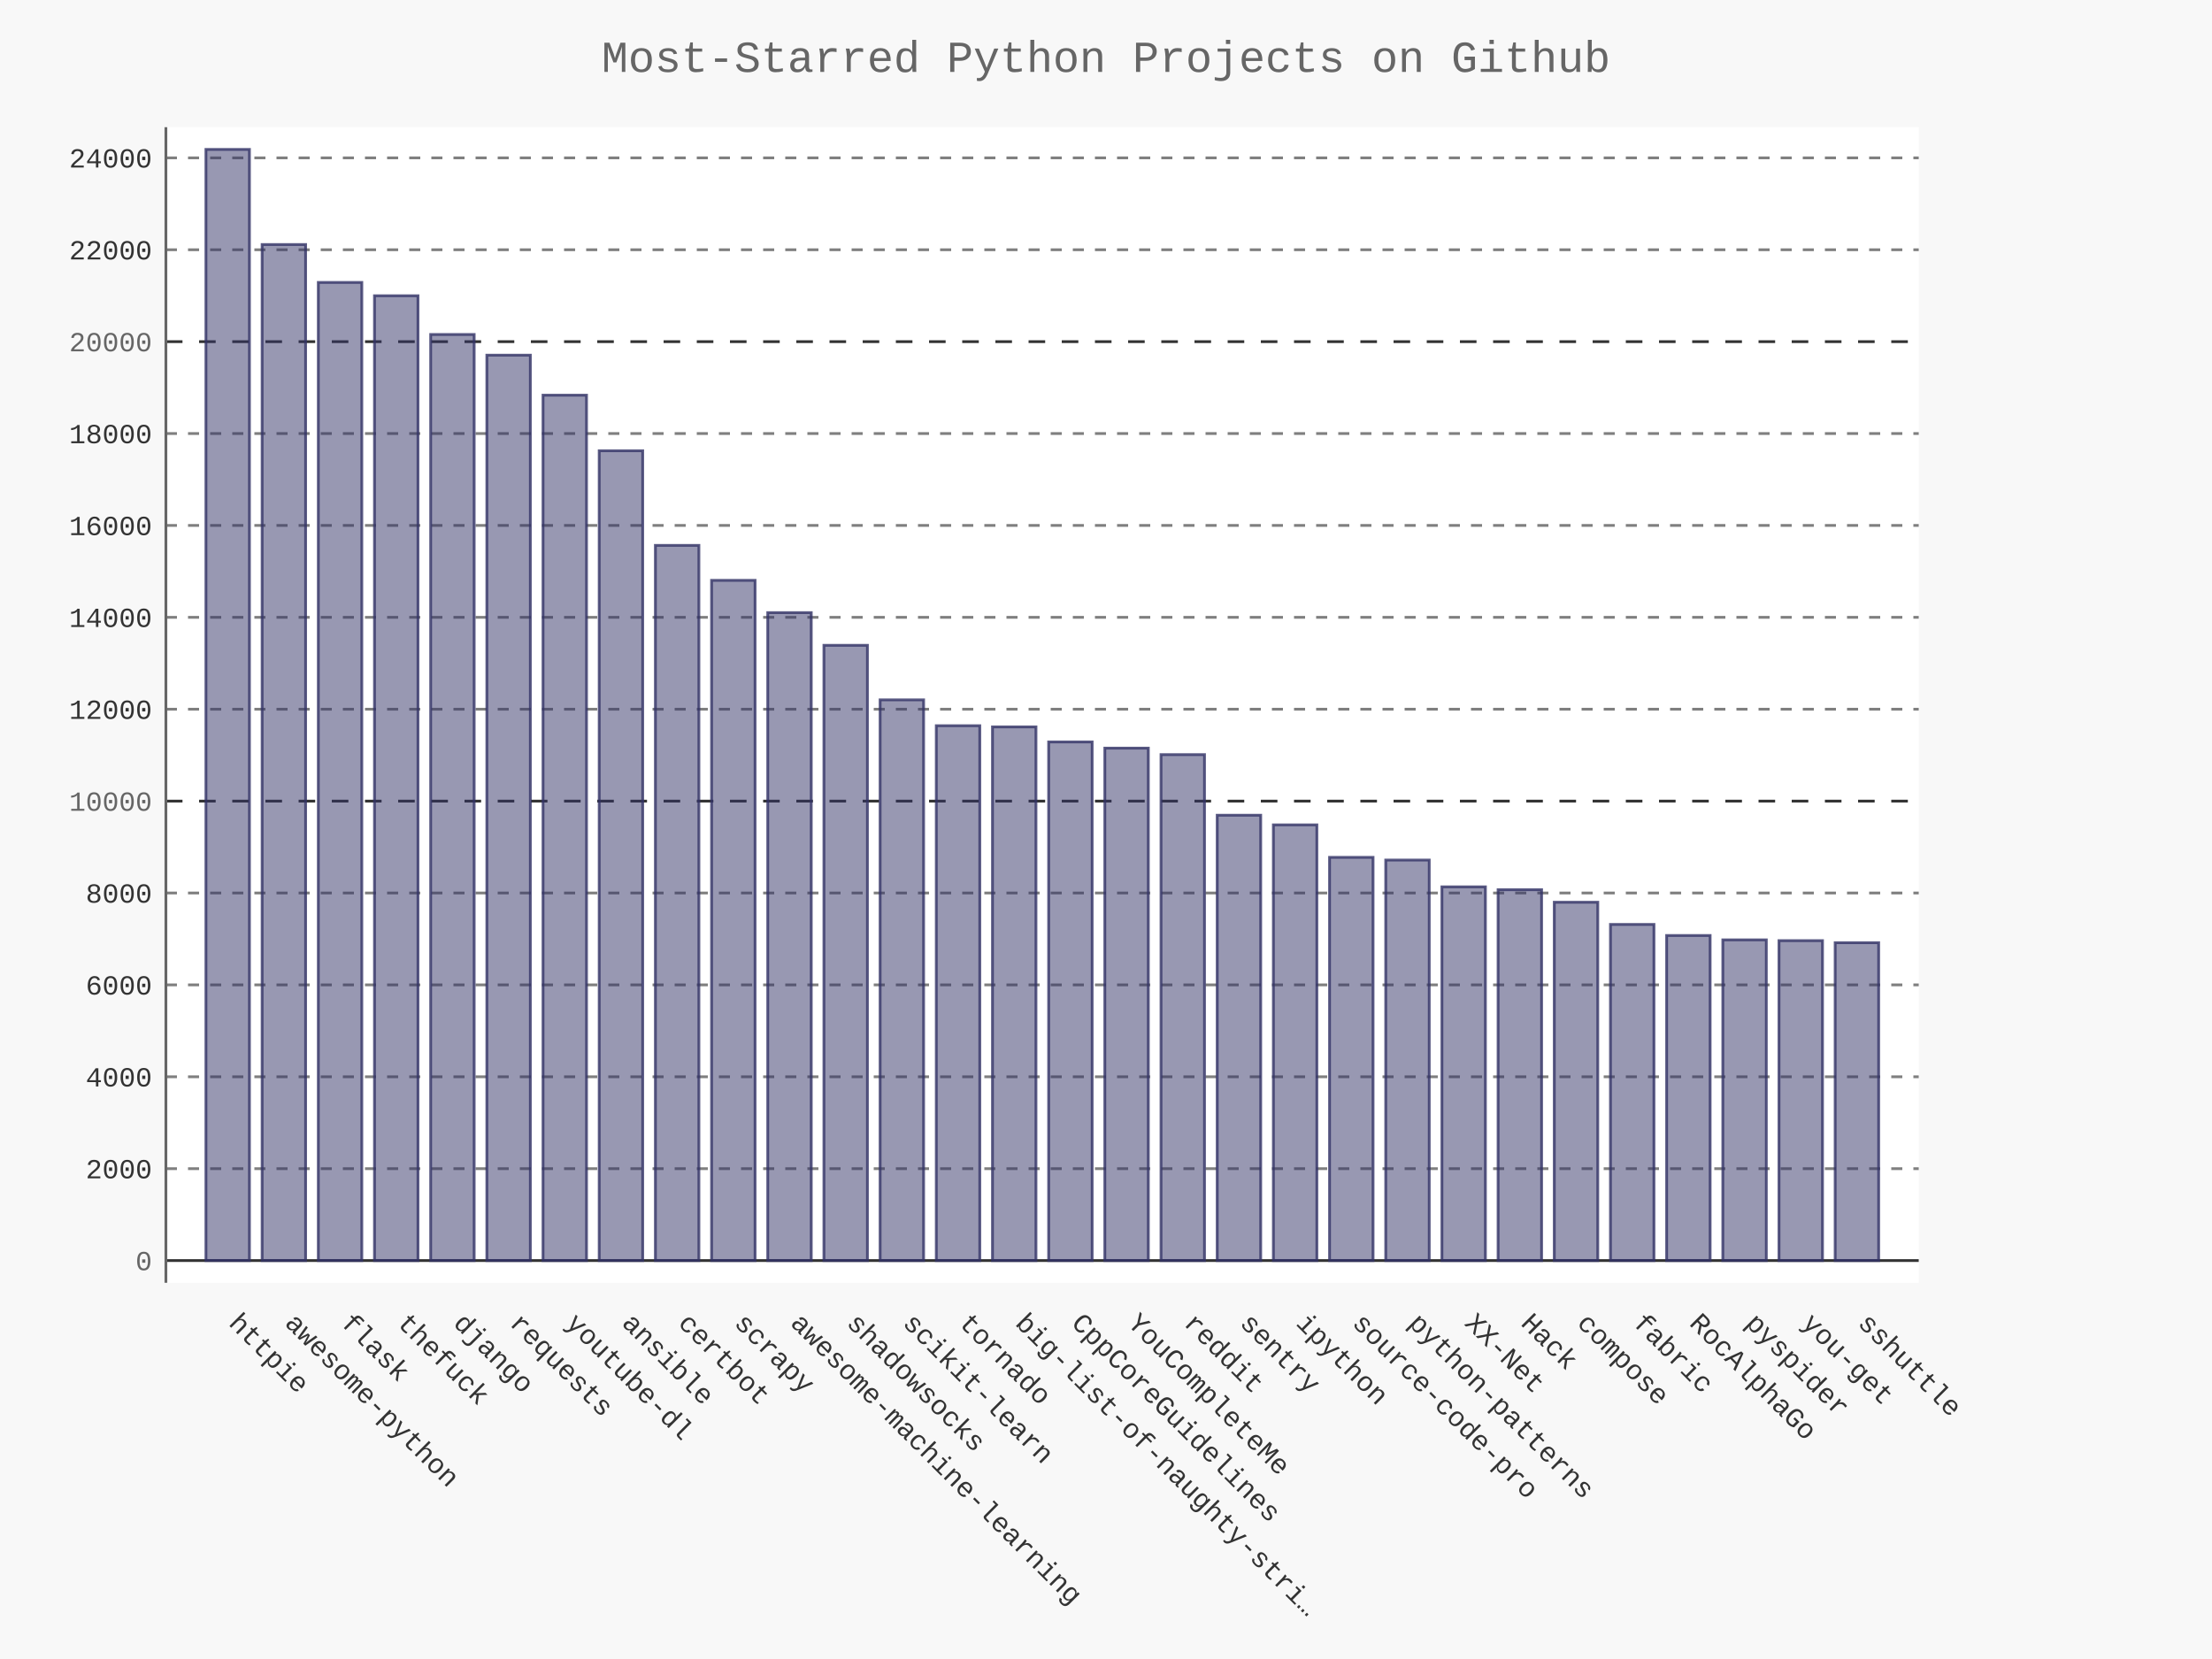
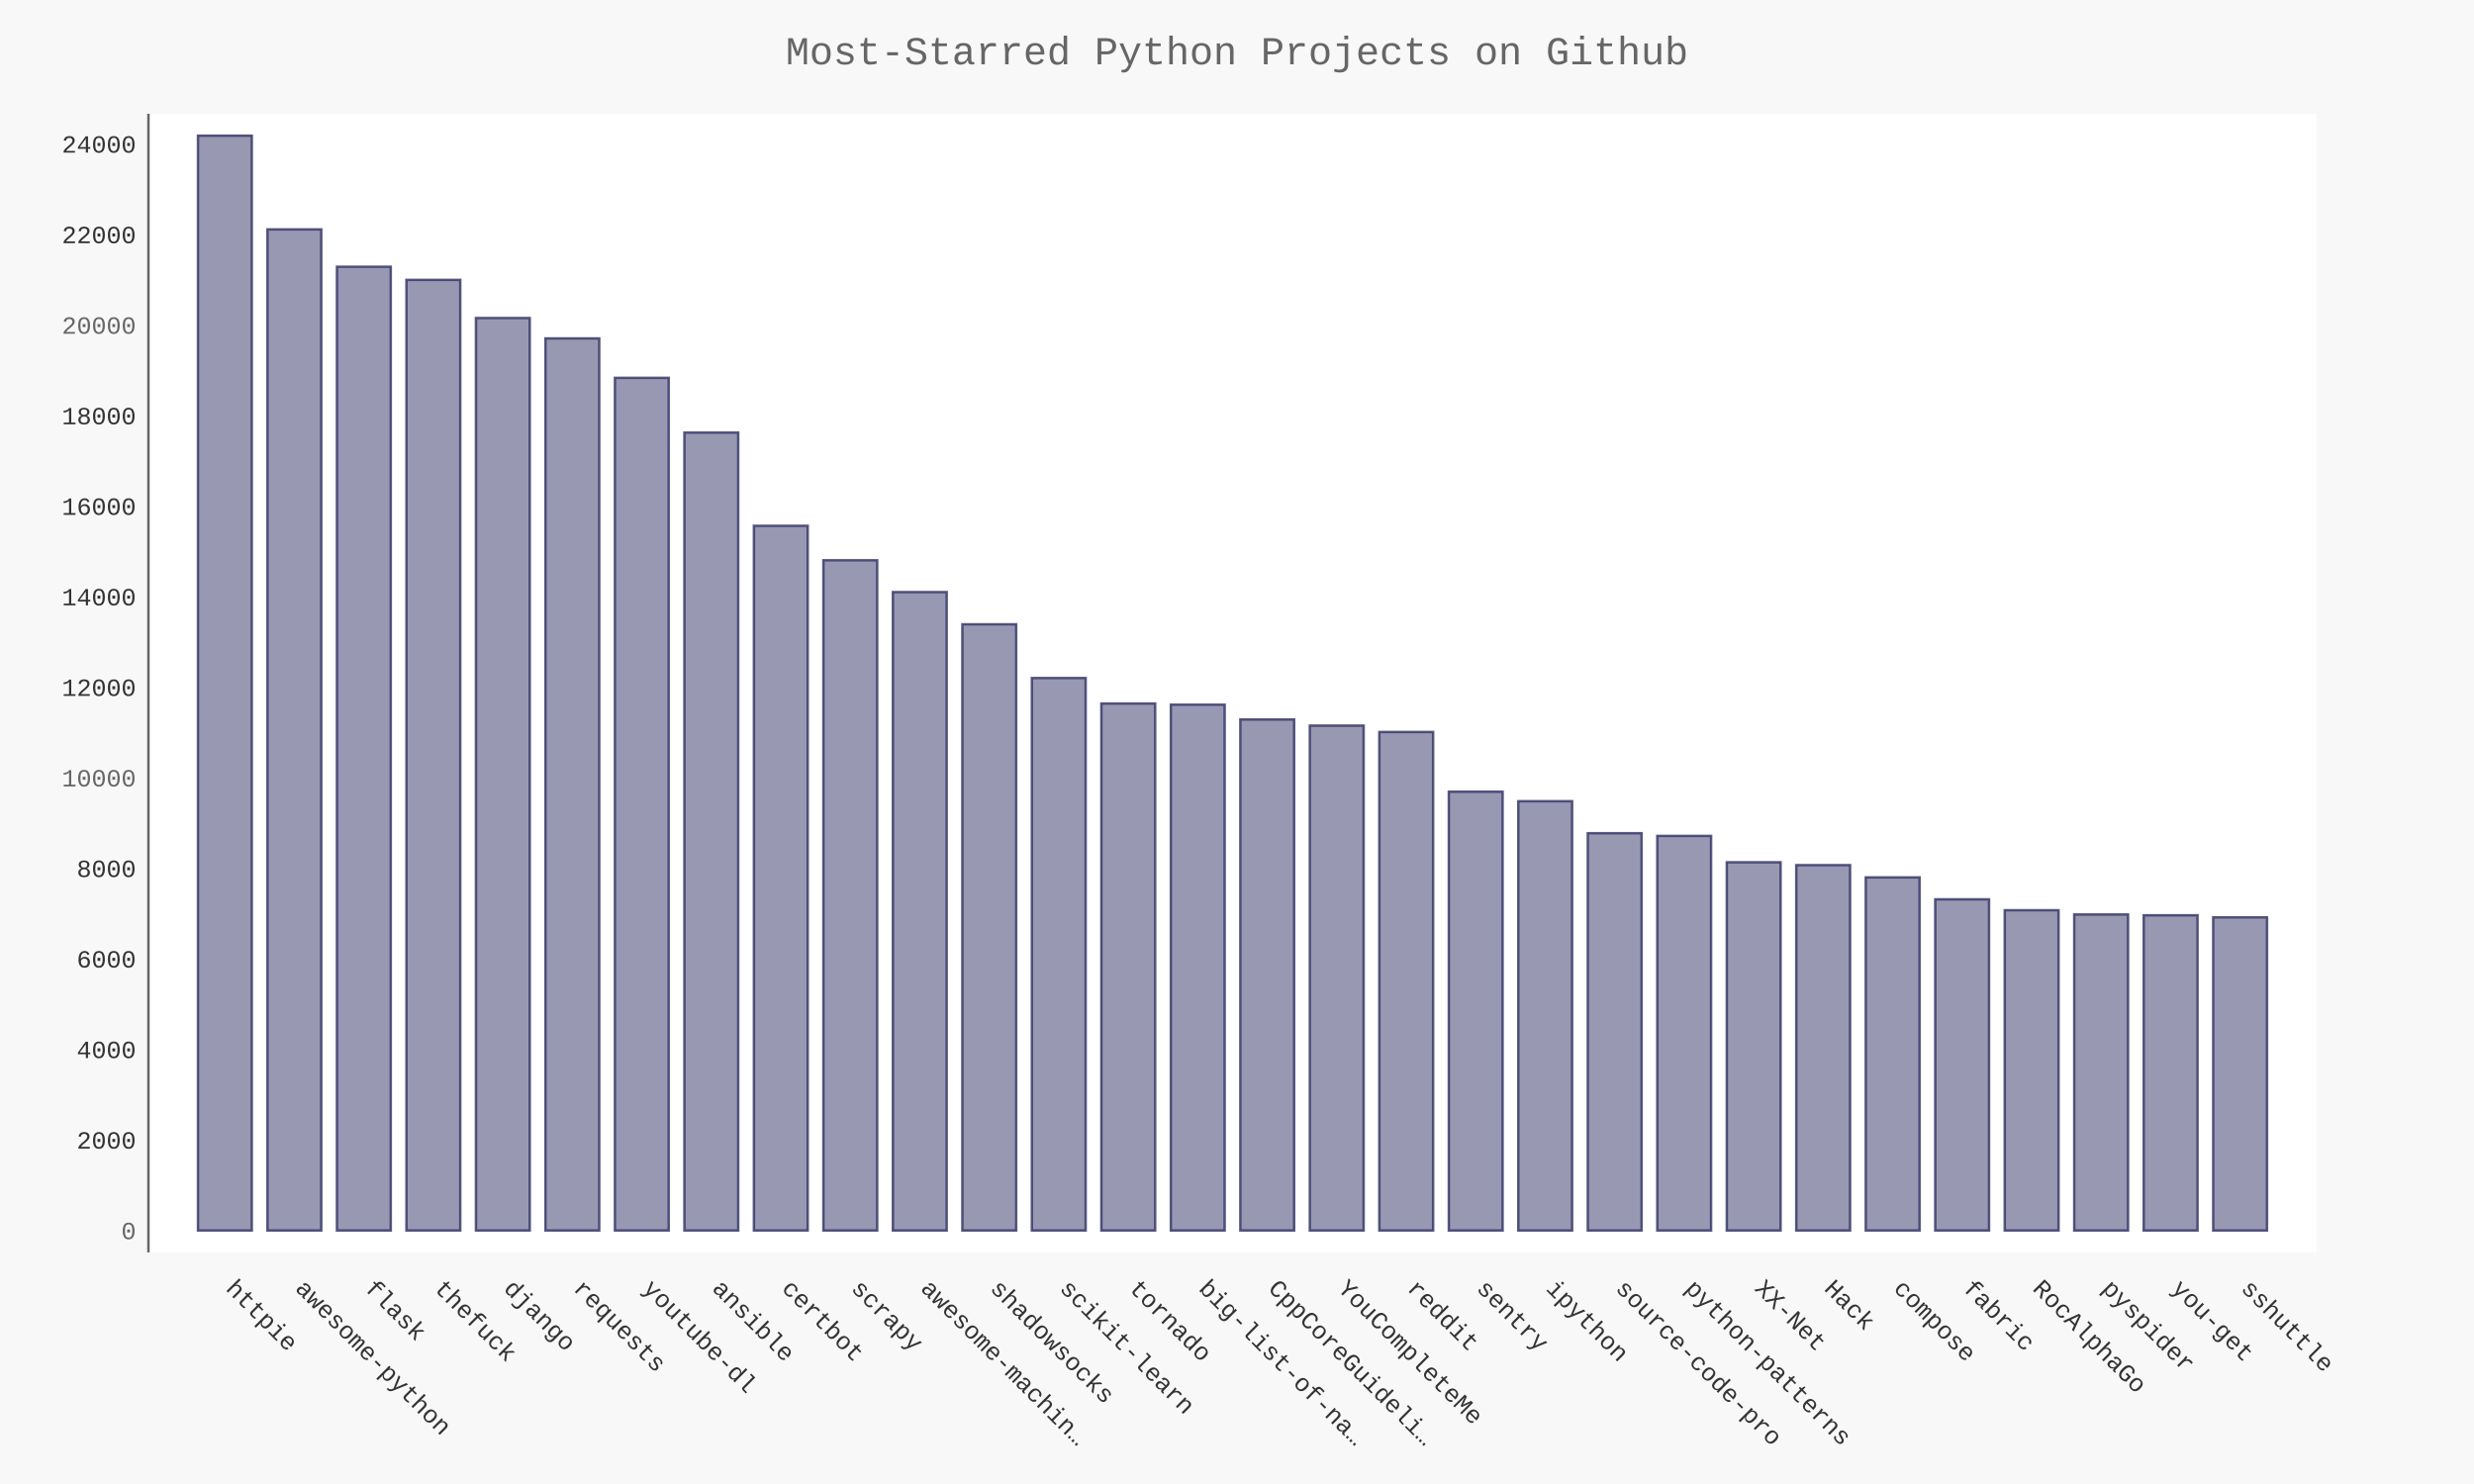
- <svg xmlns="http://www.w3.org/2000/svg" class="pygal-chart" id="chart-17ee90cd-d556-4e83-82f4-4739fae6af17" viewBox="0 0 800 600">
+ <svg xmlns="http://www.w3.org/2000/svg" class="pygal-chart" id="chart-ffa4a5f0-0935-40a0-ad3c-3686cc3dd1ed" viewBox="0 0 1000 600">
  <defs>
-     <style type="text/css">#chart-17ee90cd-d556-4e83-82f4-4739fae6af17{-webkit-user-select:none;-webkit-font-smoothing:antialiased;font-family:Consolas,"Liberation Mono",Menlo,Courier,monospace}#chart-17ee90cd-d556-4e83-82f4-4739fae6af17 .title{font-family:Consolas,"Liberation Mono",Menlo,Courier,monospace;font-size:16px}#chart-17ee90cd-d556-4e83-82f4-4739fae6af17 .legends .legend text{font-family:Consolas,"Liberation Mono",Menlo,Courier,monospace;font-size:14px}#chart-17ee90cd-d556-4e83-82f4-4739fae6af17 .axis text{font-family:Consolas,"Liberation Mono",Menlo,Courier,monospace;font-size:10px}#chart-17ee90cd-d556-4e83-82f4-4739fae6af17 .axis text.major{font-family:Consolas,"Liberation Mono",Menlo,Courier,monospace;font-size:10px}#chart-17ee90cd-d556-4e83-82f4-4739fae6af17 .text-overlay text.value{font-family:Consolas,"Liberation Mono",Menlo,Courier,monospace;font-size:16px}#chart-17ee90cd-d556-4e83-82f4-4739fae6af17 .text-overlay text.label{font-family:Consolas,"Liberation Mono",Menlo,Courier,monospace;font-size:10px}#chart-17ee90cd-d556-4e83-82f4-4739fae6af17 .tooltip{font-family:Consolas,"Liberation Mono",Menlo,Courier,monospace;font-size:14px}#chart-17ee90cd-d556-4e83-82f4-4739fae6af17 text.no_data{font-family:Consolas,"Liberation Mono",Menlo,Courier,monospace;font-size:64px}
- #chart-17ee90cd-d556-4e83-82f4-4739fae6af17{background-color:#f8f8f8}#chart-17ee90cd-d556-4e83-82f4-4739fae6af17 path,#chart-17ee90cd-d556-4e83-82f4-4739fae6af17 line,#chart-17ee90cd-d556-4e83-82f4-4739fae6af17 rect,#chart-17ee90cd-d556-4e83-82f4-4739fae6af17 circle{-webkit-transition:250ms ease-in;-moz-transition:250ms ease-in;transition:250ms ease-in}#chart-17ee90cd-d556-4e83-82f4-4739fae6af17 .graph &gt; .background{fill:#f8f8f8}#chart-17ee90cd-d556-4e83-82f4-4739fae6af17 .plot &gt; .background{fill:#ffffff}#chart-17ee90cd-d556-4e83-82f4-4739fae6af17 .graph{fill:#333}#chart-17ee90cd-d556-4e83-82f4-4739fae6af17 text.no_data{fill:#666}#chart-17ee90cd-d556-4e83-82f4-4739fae6af17 .title{fill:#666}#chart-17ee90cd-d556-4e83-82f4-4739fae6af17 .legends .legend text{fill:#333}#chart-17ee90cd-d556-4e83-82f4-4739fae6af17 .legends .legend:hover text{fill:#666}#chart-17ee90cd-d556-4e83-82f4-4739fae6af17 .axis .line{stroke:#666}#chart-17ee90cd-d556-4e83-82f4-4739fae6af17 .axis .guide.line{stroke:rgba(0,0,0,0.5)}#chart-17ee90cd-d556-4e83-82f4-4739fae6af17 .axis .major.line{stroke:#333}#chart-17ee90cd-d556-4e83-82f4-4739fae6af17 .axis text.major{fill:#666}#chart-17ee90cd-d556-4e83-82f4-4739fae6af17 .axis.y .guides:hover .guide.line,#chart-17ee90cd-d556-4e83-82f4-4739fae6af17 .line-graph .axis.x .guides:hover .guide.line,#chart-17ee90cd-d556-4e83-82f4-4739fae6af17 .stackedline-graph .axis.x .guides:hover .guide.line,#chart-17ee90cd-d556-4e83-82f4-4739fae6af17 .xy-graph .axis.x .guides:hover .guide.line{stroke:#666}#chart-17ee90cd-d556-4e83-82f4-4739fae6af17 .axis .guides:hover text{fill:#666}#chart-17ee90cd-d556-4e83-82f4-4739fae6af17 .reactive{fill-opacity:.5;stroke-opacity:.8}#chart-17ee90cd-d556-4e83-82f4-4739fae6af17 .ci{stroke:#333}#chart-17ee90cd-d556-4e83-82f4-4739fae6af17 .reactive.active,#chart-17ee90cd-d556-4e83-82f4-4739fae6af17 .active .reactive{fill-opacity:.9;stroke-opacity:.9;stroke-width:4}#chart-17ee90cd-d556-4e83-82f4-4739fae6af17 .ci .reactive.active{stroke-width:1.5}#chart-17ee90cd-d556-4e83-82f4-4739fae6af17 .series text{fill:#666}#chart-17ee90cd-d556-4e83-82f4-4739fae6af17 .tooltip rect{fill:#ffffff;stroke:#666;-webkit-transition:opacity 250ms ease-in;-moz-transition:opacity 250ms ease-in;transition:opacity 250ms ease-in}#chart-17ee90cd-d556-4e83-82f4-4739fae6af17 .tooltip .label{fill:#333}#chart-17ee90cd-d556-4e83-82f4-4739fae6af17 .tooltip .label{fill:#333}#chart-17ee90cd-d556-4e83-82f4-4739fae6af17 .tooltip .legend{font-size:.8em;fill:rgba(0,0,0,0.5)}#chart-17ee90cd-d556-4e83-82f4-4739fae6af17 .tooltip .x_label{font-size:.6em;fill:#666}#chart-17ee90cd-d556-4e83-82f4-4739fae6af17 .tooltip .xlink{font-size:.5em;text-decoration:underline}#chart-17ee90cd-d556-4e83-82f4-4739fae6af17 .tooltip .value{font-size:1.5em}#chart-17ee90cd-d556-4e83-82f4-4739fae6af17 .bound{font-size:.5em}#chart-17ee90cd-d556-4e83-82f4-4739fae6af17 .max-value{font-size:.75em;fill:rgba(0,0,0,0.5)}#chart-17ee90cd-d556-4e83-82f4-4739fae6af17 .map-element{fill:#ffffff;stroke:rgba(0,0,0,0.5) !important}#chart-17ee90cd-d556-4e83-82f4-4739fae6af17 .map-element .reactive{fill-opacity:inherit;stroke-opacity:inherit}#chart-17ee90cd-d556-4e83-82f4-4739fae6af17 .color-0,#chart-17ee90cd-d556-4e83-82f4-4739fae6af17 .color-0 a:visited{stroke:#333366;fill:#333366}#chart-17ee90cd-d556-4e83-82f4-4739fae6af17 .text-overlay .color-0 text{fill:black}
- #chart-17ee90cd-d556-4e83-82f4-4739fae6af17 text.no_data{text-anchor:middle}#chart-17ee90cd-d556-4e83-82f4-4739fae6af17 .guide.line{fill:none}#chart-17ee90cd-d556-4e83-82f4-4739fae6af17 .centered{text-anchor:middle}#chart-17ee90cd-d556-4e83-82f4-4739fae6af17 .title{text-anchor:middle}#chart-17ee90cd-d556-4e83-82f4-4739fae6af17 .legends .legend text{fill-opacity:1}#chart-17ee90cd-d556-4e83-82f4-4739fae6af17 .axis.x text{text-anchor:middle}#chart-17ee90cd-d556-4e83-82f4-4739fae6af17 .axis.x:not(.web) text[transform]{text-anchor:start}#chart-17ee90cd-d556-4e83-82f4-4739fae6af17 .axis.x:not(.web) text[transform].backwards{text-anchor:end}#chart-17ee90cd-d556-4e83-82f4-4739fae6af17 .axis.y text{text-anchor:end}#chart-17ee90cd-d556-4e83-82f4-4739fae6af17 .axis.y text[transform].backwards{text-anchor:start}#chart-17ee90cd-d556-4e83-82f4-4739fae6af17 .axis.y2 text{text-anchor:start}#chart-17ee90cd-d556-4e83-82f4-4739fae6af17 .axis.y2 text[transform].backwards{text-anchor:end}#chart-17ee90cd-d556-4e83-82f4-4739fae6af17 .axis .guide.line{stroke-dasharray:4,4}#chart-17ee90cd-d556-4e83-82f4-4739fae6af17 .axis .major.guide.line{stroke-dasharray:6,6}#chart-17ee90cd-d556-4e83-82f4-4739fae6af17 .horizontal .axis.y .guide.line,#chart-17ee90cd-d556-4e83-82f4-4739fae6af17 .horizontal .axis.y2 .guide.line,#chart-17ee90cd-d556-4e83-82f4-4739fae6af17 .vertical .axis.x .guide.line{opacity:0}#chart-17ee90cd-d556-4e83-82f4-4739fae6af17 .horizontal .axis.always_show .guide.line,#chart-17ee90cd-d556-4e83-82f4-4739fae6af17 .vertical .axis.always_show .guide.line{opacity:1 !important}#chart-17ee90cd-d556-4e83-82f4-4739fae6af17 .axis.y .guides:hover .guide.line,#chart-17ee90cd-d556-4e83-82f4-4739fae6af17 .axis.y2 .guides:hover .guide.line,#chart-17ee90cd-d556-4e83-82f4-4739fae6af17 .axis.x .guides:hover .guide.line{opacity:1}#chart-17ee90cd-d556-4e83-82f4-4739fae6af17 .axis .guides:hover text{opacity:1}#chart-17ee90cd-d556-4e83-82f4-4739fae6af17 .nofill{fill:none}#chart-17ee90cd-d556-4e83-82f4-4739fae6af17 .subtle-fill{fill-opacity:.2}#chart-17ee90cd-d556-4e83-82f4-4739fae6af17 .dot{stroke-width:1px;fill-opacity:1}#chart-17ee90cd-d556-4e83-82f4-4739fae6af17 .dot.active{stroke-width:5px}#chart-17ee90cd-d556-4e83-82f4-4739fae6af17 .dot.negative{fill:transparent}#chart-17ee90cd-d556-4e83-82f4-4739fae6af17 text,#chart-17ee90cd-d556-4e83-82f4-4739fae6af17 tspan{stroke:none !important}#chart-17ee90cd-d556-4e83-82f4-4739fae6af17 .series text.active{opacity:1}#chart-17ee90cd-d556-4e83-82f4-4739fae6af17 .tooltip rect{fill-opacity:.95;stroke-width:.5}#chart-17ee90cd-d556-4e83-82f4-4739fae6af17 .tooltip text{fill-opacity:1}#chart-17ee90cd-d556-4e83-82f4-4739fae6af17 .showable{visibility:hidden}#chart-17ee90cd-d556-4e83-82f4-4739fae6af17 .showable.shown{visibility:visible}#chart-17ee90cd-d556-4e83-82f4-4739fae6af17 .gauge-background{fill:rgba(229,229,229,1);stroke:none}#chart-17ee90cd-d556-4e83-82f4-4739fae6af17 .bg-lines{stroke:#f8f8f8;stroke-width:2px}</style>
+     <style type="text/css">#chart-ffa4a5f0-0935-40a0-ad3c-3686cc3dd1ed{-webkit-user-select:none;-webkit-font-smoothing:antialiased;font-family:Consolas,"Liberation Mono",Menlo,Courier,monospace}#chart-ffa4a5f0-0935-40a0-ad3c-3686cc3dd1ed .title{font-family:Consolas,"Liberation Mono",Menlo,Courier,monospace;font-size:16px}#chart-ffa4a5f0-0935-40a0-ad3c-3686cc3dd1ed .legends .legend text{font-family:Consolas,"Liberation Mono",Menlo,Courier,monospace;font-size:14px}#chart-ffa4a5f0-0935-40a0-ad3c-3686cc3dd1ed .axis text{font-family:Consolas,"Liberation Mono",Menlo,Courier,monospace;font-size:10px}#chart-ffa4a5f0-0935-40a0-ad3c-3686cc3dd1ed .axis text.major{font-family:Consolas,"Liberation Mono",Menlo,Courier,monospace;font-size:10px}#chart-ffa4a5f0-0935-40a0-ad3c-3686cc3dd1ed .text-overlay text.value{font-family:Consolas,"Liberation Mono",Menlo,Courier,monospace;font-size:16px}#chart-ffa4a5f0-0935-40a0-ad3c-3686cc3dd1ed .text-overlay text.label{font-family:Consolas,"Liberation Mono",Menlo,Courier,monospace;font-size:10px}#chart-ffa4a5f0-0935-40a0-ad3c-3686cc3dd1ed .tooltip{font-family:Consolas,"Liberation Mono",Menlo,Courier,monospace;font-size:14px}#chart-ffa4a5f0-0935-40a0-ad3c-3686cc3dd1ed text.no_data{font-family:Consolas,"Liberation Mono",Menlo,Courier,monospace;font-size:64px}
+ #chart-ffa4a5f0-0935-40a0-ad3c-3686cc3dd1ed{background-color:#f8f8f8}#chart-ffa4a5f0-0935-40a0-ad3c-3686cc3dd1ed path,#chart-ffa4a5f0-0935-40a0-ad3c-3686cc3dd1ed line,#chart-ffa4a5f0-0935-40a0-ad3c-3686cc3dd1ed rect,#chart-ffa4a5f0-0935-40a0-ad3c-3686cc3dd1ed circle{-webkit-transition:250ms ease-in;-moz-transition:250ms ease-in;transition:250ms ease-in}#chart-ffa4a5f0-0935-40a0-ad3c-3686cc3dd1ed .graph &gt; .background{fill:#f8f8f8}#chart-ffa4a5f0-0935-40a0-ad3c-3686cc3dd1ed .plot &gt; .background{fill:#ffffff}#chart-ffa4a5f0-0935-40a0-ad3c-3686cc3dd1ed .graph{fill:#333}#chart-ffa4a5f0-0935-40a0-ad3c-3686cc3dd1ed text.no_data{fill:#666}#chart-ffa4a5f0-0935-40a0-ad3c-3686cc3dd1ed .title{fill:#666}#chart-ffa4a5f0-0935-40a0-ad3c-3686cc3dd1ed .legends .legend text{fill:#333}#chart-ffa4a5f0-0935-40a0-ad3c-3686cc3dd1ed .legends .legend:hover text{fill:#666}#chart-ffa4a5f0-0935-40a0-ad3c-3686cc3dd1ed .axis .line{stroke:#666}#chart-ffa4a5f0-0935-40a0-ad3c-3686cc3dd1ed .axis .guide.line{stroke:rgba(0,0,0,0.5)}#chart-ffa4a5f0-0935-40a0-ad3c-3686cc3dd1ed .axis .major.line{stroke:#333}#chart-ffa4a5f0-0935-40a0-ad3c-3686cc3dd1ed .axis text.major{fill:#666}#chart-ffa4a5f0-0935-40a0-ad3c-3686cc3dd1ed .axis.y .guides:hover .guide.line,#chart-ffa4a5f0-0935-40a0-ad3c-3686cc3dd1ed .line-graph .axis.x .guides:hover .guide.line,#chart-ffa4a5f0-0935-40a0-ad3c-3686cc3dd1ed .stackedline-graph .axis.x .guides:hover .guide.line,#chart-ffa4a5f0-0935-40a0-ad3c-3686cc3dd1ed .xy-graph .axis.x .guides:hover .guide.line{stroke:#666}#chart-ffa4a5f0-0935-40a0-ad3c-3686cc3dd1ed .axis .guides:hover text{fill:#666}#chart-ffa4a5f0-0935-40a0-ad3c-3686cc3dd1ed .reactive{fill-opacity:.5;stroke-opacity:.8}#chart-ffa4a5f0-0935-40a0-ad3c-3686cc3dd1ed .ci{stroke:#333}#chart-ffa4a5f0-0935-40a0-ad3c-3686cc3dd1ed .reactive.active,#chart-ffa4a5f0-0935-40a0-ad3c-3686cc3dd1ed .active .reactive{fill-opacity:.9;stroke-opacity:.9;stroke-width:4}#chart-ffa4a5f0-0935-40a0-ad3c-3686cc3dd1ed .ci .reactive.active{stroke-width:1.5}#chart-ffa4a5f0-0935-40a0-ad3c-3686cc3dd1ed .series text{fill:#666}#chart-ffa4a5f0-0935-40a0-ad3c-3686cc3dd1ed .tooltip rect{fill:#ffffff;stroke:#666;-webkit-transition:opacity 250ms ease-in;-moz-transition:opacity 250ms ease-in;transition:opacity 250ms ease-in}#chart-ffa4a5f0-0935-40a0-ad3c-3686cc3dd1ed .tooltip .label{fill:#333}#chart-ffa4a5f0-0935-40a0-ad3c-3686cc3dd1ed .tooltip .label{fill:#333}#chart-ffa4a5f0-0935-40a0-ad3c-3686cc3dd1ed .tooltip .legend{font-size:.8em;fill:rgba(0,0,0,0.5)}#chart-ffa4a5f0-0935-40a0-ad3c-3686cc3dd1ed .tooltip .x_label{font-size:.6em;fill:#666}#chart-ffa4a5f0-0935-40a0-ad3c-3686cc3dd1ed .tooltip .xlink{font-size:.5em;text-decoration:underline}#chart-ffa4a5f0-0935-40a0-ad3c-3686cc3dd1ed .tooltip .value{font-size:1.5em}#chart-ffa4a5f0-0935-40a0-ad3c-3686cc3dd1ed .bound{font-size:.5em}#chart-ffa4a5f0-0935-40a0-ad3c-3686cc3dd1ed .max-value{font-size:.75em;fill:rgba(0,0,0,0.5)}#chart-ffa4a5f0-0935-40a0-ad3c-3686cc3dd1ed .map-element{fill:#ffffff;stroke:rgba(0,0,0,0.5) !important}#chart-ffa4a5f0-0935-40a0-ad3c-3686cc3dd1ed .map-element .reactive{fill-opacity:inherit;stroke-opacity:inherit}#chart-ffa4a5f0-0935-40a0-ad3c-3686cc3dd1ed .color-0,#chart-ffa4a5f0-0935-40a0-ad3c-3686cc3dd1ed .color-0 a:visited{stroke:#333366;fill:#333366}#chart-ffa4a5f0-0935-40a0-ad3c-3686cc3dd1ed .text-overlay .color-0 text{fill:black}
+ #chart-ffa4a5f0-0935-40a0-ad3c-3686cc3dd1ed text.no_data{text-anchor:middle}#chart-ffa4a5f0-0935-40a0-ad3c-3686cc3dd1ed .guide.line{fill:none}#chart-ffa4a5f0-0935-40a0-ad3c-3686cc3dd1ed .centered{text-anchor:middle}#chart-ffa4a5f0-0935-40a0-ad3c-3686cc3dd1ed .title{text-anchor:middle}#chart-ffa4a5f0-0935-40a0-ad3c-3686cc3dd1ed .legends .legend text{fill-opacity:1}#chart-ffa4a5f0-0935-40a0-ad3c-3686cc3dd1ed .axis.x text{text-anchor:middle}#chart-ffa4a5f0-0935-40a0-ad3c-3686cc3dd1ed .axis.x:not(.web) text[transform]{text-anchor:start}#chart-ffa4a5f0-0935-40a0-ad3c-3686cc3dd1ed .axis.x:not(.web) text[transform].backwards{text-anchor:end}#chart-ffa4a5f0-0935-40a0-ad3c-3686cc3dd1ed .axis.y text{text-anchor:end}#chart-ffa4a5f0-0935-40a0-ad3c-3686cc3dd1ed .axis.y text[transform].backwards{text-anchor:start}#chart-ffa4a5f0-0935-40a0-ad3c-3686cc3dd1ed .axis.y2 text{text-anchor:start}#chart-ffa4a5f0-0935-40a0-ad3c-3686cc3dd1ed .axis.y2 text[transform].backwards{text-anchor:end}#chart-ffa4a5f0-0935-40a0-ad3c-3686cc3dd1ed .axis .guide.line{stroke-dasharray:4,4}#chart-ffa4a5f0-0935-40a0-ad3c-3686cc3dd1ed .axis .major.guide.line{stroke-dasharray:6,6}#chart-ffa4a5f0-0935-40a0-ad3c-3686cc3dd1ed .horizontal .axis.y .guide.line,#chart-ffa4a5f0-0935-40a0-ad3c-3686cc3dd1ed .horizontal .axis.y2 .guide.line,#chart-ffa4a5f0-0935-40a0-ad3c-3686cc3dd1ed .vertical .axis.x .guide.line{opacity:0}#chart-ffa4a5f0-0935-40a0-ad3c-3686cc3dd1ed .horizontal .axis.always_show .guide.line,#chart-ffa4a5f0-0935-40a0-ad3c-3686cc3dd1ed .vertical .axis.always_show .guide.line{opacity:1 !important}#chart-ffa4a5f0-0935-40a0-ad3c-3686cc3dd1ed .axis.y .guides:hover .guide.line,#chart-ffa4a5f0-0935-40a0-ad3c-3686cc3dd1ed .axis.y2 .guides:hover .guide.line,#chart-ffa4a5f0-0935-40a0-ad3c-3686cc3dd1ed .axis.x .guides:hover .guide.line{opacity:1}#chart-ffa4a5f0-0935-40a0-ad3c-3686cc3dd1ed .axis .guides:hover text{opacity:1}#chart-ffa4a5f0-0935-40a0-ad3c-3686cc3dd1ed .nofill{fill:none}#chart-ffa4a5f0-0935-40a0-ad3c-3686cc3dd1ed .subtle-fill{fill-opacity:.2}#chart-ffa4a5f0-0935-40a0-ad3c-3686cc3dd1ed .dot{stroke-width:1px;fill-opacity:1}#chart-ffa4a5f0-0935-40a0-ad3c-3686cc3dd1ed .dot.active{stroke-width:5px}#chart-ffa4a5f0-0935-40a0-ad3c-3686cc3dd1ed .dot.negative{fill:transparent}#chart-ffa4a5f0-0935-40a0-ad3c-3686cc3dd1ed text,#chart-ffa4a5f0-0935-40a0-ad3c-3686cc3dd1ed tspan{stroke:none !important}#chart-ffa4a5f0-0935-40a0-ad3c-3686cc3dd1ed .series text.active{opacity:1}#chart-ffa4a5f0-0935-40a0-ad3c-3686cc3dd1ed .tooltip rect{fill-opacity:.95;stroke-width:.5}#chart-ffa4a5f0-0935-40a0-ad3c-3686cc3dd1ed .tooltip text{fill-opacity:1}#chart-ffa4a5f0-0935-40a0-ad3c-3686cc3dd1ed .showable{visibility:hidden}#chart-ffa4a5f0-0935-40a0-ad3c-3686cc3dd1ed .showable.shown{visibility:visible}#chart-ffa4a5f0-0935-40a0-ad3c-3686cc3dd1ed .gauge-background{fill:rgba(229,229,229,1);stroke:none}#chart-ffa4a5f0-0935-40a0-ad3c-3686cc3dd1ed .bg-lines{stroke:#f8f8f8;stroke-width:2px}</style>
  </defs>
  <g class="graph bar-graph vertical">
-     <rect class="background" height="600" width="800" x="0" y="0" />
+     <rect class="background" height="600" width="1000" x="0" y="0" />
    <g class="plot" transform="translate(60, 46)">
-       <rect class="background" height="417.934" width="633.934" x="0" y="0" />
+       <rect class="background" height="460.36" width="876.36" x="0" y="0" />
      <g class="axis y">
        <g class="guides">
-           <path class="axis major line" d="M0 409.897 h633.934" />
-           <text class="major" x="-5" y="413.397">0</text>
-         </g>
-         <g class="guides">
-           <path class="guide line" d="M0 376.663 h633.934" />
-           <text class="" x="-5" y="380.163">2000</text>
-         </g>
-         <g class="guides">
-           <path class="guide line" d="M0 343.43 h633.934" />
-           <text class="" x="-5" y="346.93">4000</text>
-         </g>
-         <g class="guides">
-           <path class="guide line" d="M0 310.196 h633.934" />
-           <text class="" x="-5" y="313.696">6000</text>
-         </g>
-         <g class="guides">
-           <path class="guide line" d="M0 276.963 h633.934" />
-           <text class="" x="-5" y="280.463">8000</text>
-         </g>
-         <g class="guides">
-           <path class="major guide line" d="M0 243.729 h633.934" />
-           <text class="major" x="-5" y="247.229">10000</text>
-         </g>
-         <g class="guides">
-           <path class="guide line" d="M0 210.496 h633.934" />
-           <text class="" x="-5" y="213.996">12000</text>
-         </g>
-         <g class="guides">
-           <path class="guide line" d="M0 177.262 h633.934" />
-           <text class="" x="-5" y="180.762">14000</text>
-         </g>
-         <g class="guides">
-           <path class="guide line" d="M0 144.029 h633.934" />
-           <text class="" x="-5" y="147.529">16000</text>
-         </g>
-         <g class="guides">
-           <path class="guide line" d="M0 110.795 h633.934" />
-           <text class="" x="-5" y="114.295">18000</text>
-         </g>
-         <g class="guides">
-           <path class="major guide line" d="M0 77.562 h633.934" />
-           <text class="major" x="-5" y="81.062">20000</text>
-         </g>
-         <g class="guides">
-           <path class="guide line" d="M0 44.328 h633.934" />
-           <text class="" x="-5" y="47.828">22000</text>
-         </g>
-         <g class="guides">
-           <path class="guide line" d="M0 11.095 h633.934" />
-           <text class="" x="-5" y="14.595">24000</text>
+           <text class="major" x="-5" y="455.007">0</text>
+         </g>
+         <g class="guides">
+           <text class="" x="-5" y="418.4">2000</text>
+         </g>
+         <g class="guides">
+           <text class="" x="-5" y="381.793">4000</text>
+         </g>
+         <g class="guides">
+           <text class="" x="-5" y="345.186">6000</text>
+         </g>
+         <g class="guides">
+           <text class="" x="-5" y="308.579">8000</text>
+         </g>
+         <g class="guides">
+           <text class="major" x="-5" y="271.971">10000</text>
+         </g>
+         <g class="guides">
+           <text class="" x="-5" y="235.364">12000</text>
+         </g>
+         <g class="guides">
+           <text class="" x="-5" y="198.757">14000</text>
+         </g>
+         <g class="guides">
+           <text class="" x="-5" y="162.15">16000</text>
+         </g>
+         <g class="guides">
+           <text class="" x="-5" y="125.543">18000</text>
+         </g>
+         <g class="guides">
+           <text class="major" x="-5" y="88.935">20000</text>
+         </g>
+         <g class="guides">
+           <text class="" x="-5" y="52.328">22000</text>
+         </g>
+         <g class="guides">
+           <text class="" x="-5" y="15.721">24000</text>
        </g>
      </g>
      <g class="axis x">
-         <path class="line" d="M0 0 v417.934" />
-         <g class="guides">
-           <path class="guide line" d="M22.35 0 v417.934" />
-           <text class="" transform="rotate(45 22.35024 432.934)" x="22.35" y="432.934">httpie</text>
-         </g>
-         <g class="guides">
-           <path class="guide line" d="M42.669 0 v417.934" />
-           <text class="" transform="rotate(45 42.66863 432.934)" x="42.669" y="432.934">awesome-python</text>
-         </g>
-         <g class="guides">
-           <path class="guide line" d="M62.987 0 v417.934" />
-           <text class="" transform="rotate(45 62.98703 432.934)" x="62.987" y="432.934">flask</text>
-         </g>
-         <g class="guides">
-           <path class="guide line" d="M83.305 0 v417.934" />
-           <text class="" transform="rotate(45 83.30543 432.934)" x="83.305" y="432.934">thefuck</text>
-         </g>
-         <g class="guides">
-           <path class="guide line" d="M103.624 0 v417.934" />
-           <text class="" transform="rotate(45 103.6238 432.934)" x="103.624" y="432.934">django</text>
-         </g>
-         <g class="guides">
-           <path class="guide line" d="M123.942 0 v417.934" />
-           <text class="" transform="rotate(45 123.9422 432.934)" x="123.942" y="432.934">requests</text>
-         </g>
-         <g class="guides">
-           <path class="guide line" d="M144.261 0 v417.934" />
-           <text class="" transform="rotate(45 144.2606 432.934)" x="144.261" y="432.934">youtube-dl</text>
-         </g>
-         <g class="guides">
-           <path class="guide line" d="M164.579 0 v417.934" />
-           <text class="" transform="rotate(45 164.579 432.934)" x="164.579" y="432.934">ansible</text>
-         </g>
-         <g class="guides">
-           <path class="guide line" d="M184.897 0 v417.934" />
-           <text class="" transform="rotate(45 184.8974 432.934)" x="184.897" y="432.934">certbot</text>
-         </g>
-         <g class="guides">
-           <path class="guide line" d="M205.216 0 v417.934" />
-           <text class="" transform="rotate(45 205.2158 432.934)" x="205.216" y="432.934">scrapy</text>
-         </g>
-         <g class="guides">
-           <path class="guide line" d="M225.534 0 v417.934" />
-           <text class="" transform="rotate(45 225.5342 432.934)" x="225.534" y="432.934">awesome-machine-learning</text>
-         </g>
-         <g class="guides">
-           <path class="guide line" d="M245.853 0 v417.934" />
-           <text class="" transform="rotate(45 245.8526 432.934)" x="245.853" y="432.934">shadowsocks</text>
-         </g>
-         <g class="guides">
-           <path class="guide line" d="M266.171 0 v417.934" />
-           <text class="" transform="rotate(45 266.171 432.934)" x="266.171" y="432.934">scikit-learn</text>
-         </g>
-         <g class="guides">
-           <path class="guide line" d="M286.489 0 v417.934" />
-           <text class="" transform="rotate(45 286.4894 432.934)" x="286.489" y="432.934">tornado</text>
-         </g>
-         <g class="guides">
-           <path class="guide line" d="M306.808 0 v417.934" />
-           <text class="" transform="rotate(45 306.8078 432.934)" x="306.808" y="432.934">big-list-of-naughty-stri…</text>
-         </g>
-         <g class="guides">
-           <path class="guide line" d="M327.126 0 v417.934" />
-           <text class="" transform="rotate(45 327.1262 432.934)" x="327.126" y="432.934">CppCoreGuidelines</text>
-         </g>
-         <g class="guides">
-           <path class="guide line" d="M347.445 0 v417.934" />
-           <text class="" transform="rotate(45 347.4446 432.934)" x="347.445" y="432.934">YouCompleteMe</text>
-         </g>
-         <g class="guides">
-           <path class="guide line" d="M367.763 0 v417.934" />
-           <text class="" transform="rotate(45 367.763 432.934)" x="367.763" y="432.934">reddit</text>
-         </g>
-         <g class="guides">
-           <path class="guide line" d="M388.081 0 v417.934" />
-           <text class="" transform="rotate(45 388.0814 432.934)" x="388.081" y="432.934">sentry</text>
-         </g>
-         <g class="guides">
-           <path class="guide line" d="M408.4 0 v417.934" />
-           <text class="" transform="rotate(45 408.3998 432.934)" x="408.4" y="432.934">ipython</text>
-         </g>
-         <g class="guides">
-           <path class="guide line" d="M428.718 0 v417.934" />
-           <text class="" transform="rotate(45 428.7182 432.934)" x="428.718" y="432.934">source-code-pro</text>
-         </g>
-         <g class="guides">
-           <path class="guide line" d="M449.037 0 v417.934" />
-           <text class="" transform="rotate(45 449.0366 432.934)" x="449.037" y="432.934">python-patterns</text>
-         </g>
-         <g class="guides">
-           <path class="guide line" d="M469.355 0 v417.934" />
-           <text class="" transform="rotate(45 469.355 432.934)" x="469.355" y="432.934">XX-Net</text>
-         </g>
-         <g class="guides">
-           <path class="guide line" d="M489.673 0 v417.934" />
-           <text class="" transform="rotate(45 489.6734 432.934)" x="489.673" y="432.934">Hack</text>
-         </g>
-         <g class="guides">
-           <path class="guide line" d="M509.992 0 v417.934" />
-           <text class="" transform="rotate(45 509.9918 432.934)" x="509.992" y="432.934">compose</text>
-         </g>
-         <g class="guides">
-           <path class="guide line" d="M530.31 0 v417.934" />
-           <text class="" transform="rotate(45 530.3102 432.934)" x="530.31" y="432.934">fabric</text>
-         </g>
-         <g class="guides">
-           <path class="guide line" d="M550.629 0 v417.934" />
-           <text class="" transform="rotate(45 550.6286 432.934)" x="550.629" y="432.934">RocAlphaGo</text>
-         </g>
-         <g class="guides">
-           <path class="guide line" d="M570.947 0 v417.934" />
-           <text class="" transform="rotate(45 570.947 432.934)" x="570.947" y="432.934">pyspider</text>
-         </g>
-         <g class="guides">
-           <path class="guide line" d="M591.265 0 v417.934" />
-           <text class="" transform="rotate(45 591.2653 432.934)" x="591.265" y="432.934">you-get</text>
-         </g>
-         <g class="guides">
-           <path class="guide line" d="M611.584 0 v417.934" />
-           <text class="" transform="rotate(45 611.5837 432.934)" x="611.584" y="432.934">sshuttle</text>
+         <path class="line" d="M0 0 v460.36" />
+         <g class="guides">
+           <path class="guide line" d="M30.897 0 v460.36" />
+           <text class="" transform="rotate(45 30.89732 475.3604)" x="30.897" y="475.36">httpie</text>
+         </g>
+         <g class="guides">
+           <path class="guide line" d="M58.986 0 v460.36" />
+           <text class="" transform="rotate(45 58.9858 475.3604)" x="58.986" y="475.36">awesome-python</text>
+         </g>
+         <g class="guides">
+           <path class="guide line" d="M87.074 0 v460.36" />
+           <text class="" transform="rotate(45 87.07427 475.3604)" x="87.074" y="475.36">flask</text>
+         </g>
+         <g class="guides">
+           <path class="guide line" d="M115.163 0 v460.36" />
+           <text class="" transform="rotate(45 115.1627 475.3604)" x="115.163" y="475.36">thefuck</text>
+         </g>
+         <g class="guides">
+           <path class="guide line" d="M143.251 0 v460.36" />
+           <text class="" transform="rotate(45 143.2512 475.3604)" x="143.251" y="475.36">django</text>
+         </g>
+         <g class="guides">
+           <path class="guide line" d="M171.34 0 v460.36" />
+           <text class="" transform="rotate(45 171.3397 475.3604)" x="171.34" y="475.36">requests</text>
+         </g>
+         <g class="guides">
+           <path class="guide line" d="M199.428 0 v460.36" />
+           <text class="" transform="rotate(45 199.4282 475.3604)" x="199.428" y="475.36">youtube-dl</text>
+         </g>
+         <g class="guides">
+           <path class="guide line" d="M227.517 0 v460.36" />
+           <text class="" transform="rotate(45 227.5166 475.3604)" x="227.517" y="475.36">ansible</text>
+         </g>
+         <g class="guides">
+           <path class="guide line" d="M255.605 0 v460.36" />
+           <text class="" transform="rotate(45 255.6051 475.3604)" x="255.605" y="475.36">certbot</text>
+         </g>
+         <g class="guides">
+           <path class="guide line" d="M283.694 0 v460.36" />
+           <text class="" transform="rotate(45 283.6936 475.3604)" x="283.694" y="475.36">scrapy</text>
+         </g>
+         <g class="guides">
+           <path class="guide line" d="M311.782 0 v460.36" />
+           <text class="" transform="rotate(45 311.7821 475.3604)" x="311.782" y="475.36">awesome-machin…</text>
+         </g>
+         <g class="guides">
+           <path class="guide line" d="M339.871 0 v460.36" />
+           <text class="" transform="rotate(45 339.8705 475.3604)" x="339.871" y="475.36">shadowsocks</text>
+         </g>
+         <g class="guides">
+           <path class="guide line" d="M367.959 0 v460.36" />
+           <text class="" transform="rotate(45 367.959 475.3604)" x="367.959" y="475.36">scikit-learn</text>
+         </g>
+         <g class="guides">
+           <path class="guide line" d="M396.047 0 v460.36" />
+           <text class="" transform="rotate(45 396.0475 475.3604)" x="396.047" y="475.36">tornado</text>
+         </g>
+         <g class="guides">
+           <path class="guide line" d="M424.136 0 v460.36" />
+           <text class="" transform="rotate(45 424.136 475.3604)" x="424.136" y="475.36">big-list-of-na…</text>
+         </g>
+         <g class="guides">
+           <path class="guide line" d="M452.224 0 v460.36" />
+           <text class="" transform="rotate(45 452.2244 475.3604)" x="452.224" y="475.36">CppCoreGuideli…</text>
+         </g>
+         <g class="guides">
+           <path class="guide line" d="M480.313 0 v460.36" />
+           <text class="" transform="rotate(45 480.3129 475.3604)" x="480.313" y="475.36">YouCompleteMe</text>
+         </g>
+         <g class="guides">
+           <path class="guide line" d="M508.401 0 v460.36" />
+           <text class="" transform="rotate(45 508.4014 475.3604)" x="508.401" y="475.36">reddit</text>
+         </g>
+         <g class="guides">
+           <path class="guide line" d="M536.49 0 v460.36" />
+           <text class="" transform="rotate(45 536.4899 475.3604)" x="536.49" y="475.36">sentry</text>
+         </g>
+         <g class="guides">
+           <path class="guide line" d="M564.578 0 v460.36" />
+           <text class="" transform="rotate(45 564.5783 475.3604)" x="564.578" y="475.36">ipython</text>
+         </g>
+         <g class="guides">
+           <path class="guide line" d="M592.667 0 v460.36" />
+           <text class="" transform="rotate(45 592.6668 475.3604)" x="592.667" y="475.36">source-code-pro</text>
+         </g>
+         <g class="guides">
+           <path class="guide line" d="M620.755 0 v460.36" />
+           <text class="" transform="rotate(45 620.7553 475.3604)" x="620.755" y="475.36">python-patterns</text>
+         </g>
+         <g class="guides">
+           <path class="guide line" d="M648.844 0 v460.36" />
+           <text class="" transform="rotate(45 648.8438 475.3604)" x="648.844" y="475.36">XX-Net</text>
+         </g>
+         <g class="guides">
+           <path class="guide line" d="M676.932 0 v460.36" />
+           <text class="" transform="rotate(45 676.9322 475.3604)" x="676.932" y="475.36">Hack</text>
+         </g>
+         <g class="guides">
+           <path class="guide line" d="M705.021 0 v460.36" />
+           <text class="" transform="rotate(45 705.0207 475.3604)" x="705.021" y="475.36">compose</text>
+         </g>
+         <g class="guides">
+           <path class="guide line" d="M733.109 0 v460.36" />
+           <text class="" transform="rotate(45 733.1092 475.3604)" x="733.109" y="475.36">fabric</text>
+         </g>
+         <g class="guides">
+           <path class="guide line" d="M761.198 0 v460.36" />
+           <text class="" transform="rotate(45 761.1976 475.3604)" x="761.198" y="475.36">RocAlphaGo</text>
+         </g>
+         <g class="guides">
+           <path class="guide line" d="M789.286 0 v460.36" />
+           <text class="" transform="rotate(45 789.2861 475.3604)" x="789.286" y="475.36">pyspider</text>
+         </g>
+         <g class="guides">
+           <path class="guide line" d="M817.375 0 v460.36" />
+           <text class="" transform="rotate(45 817.3746 475.3604)" x="817.375" y="475.36">you-get</text>
+         </g>
+         <g class="guides">
+           <path class="guide line" d="M845.463 0 v460.36" />
+           <text class="" transform="rotate(45 845.4631 475.3604)" x="845.463" y="475.36">sshuttle</text>
        </g>
      </g>
      <g class="series serie-0 color-0">
        <g class="bars">
          <g class="bar">
-             <rect class="rect reactive tooltip-trigger" height="401.86" rx="0" ry="0" width="15.735" x="14.483" y="8.037" />
-           </g>
-           <g class="bar">
-             <rect class="rect reactive tooltip-trigger" height="367.463" rx="0" ry="0" width="15.735" x="34.801" y="42.434" />
-           </g>
-           <g class="bar">
-             <rect class="rect reactive tooltip-trigger" height="353.754" rx="0" ry="0" width="15.735" x="55.12" y="56.143" />
-           </g>
-           <g class="bar">
-             <rect class="rect reactive tooltip-trigger" height="348.935" rx="0" ry="0" width="15.735" x="75.438" y="60.962" />
-           </g>
-           <g class="bar">
-             <rect class="rect reactive tooltip-trigger" height="334.927" rx="0" ry="0" width="15.735" x="95.757" y="74.969" />
-           </g>
-           <g class="bar">
-             <rect class="rect reactive tooltip-trigger" height="327.45" rx="0" ry="0" width="15.735" x="116.075" y="82.447" />
-           </g>
-           <g class="bar">
-             <rect class="rect reactive tooltip-trigger" height="312.977" rx="0" ry="0" width="15.735" x="136.393" y="96.92" />
-           </g>
-           <g class="bar">
-             <rect class="rect reactive tooltip-trigger" height="292.87" rx="0" ry="0" width="15.735" x="156.712" y="117.026" />
-           </g>
-           <g class="bar">
-             <rect class="rect reactive tooltip-trigger" height="258.656" rx="0" ry="0" width="15.735" x="177.03" y="151.24" />
-           </g>
-           <g class="bar">
-             <rect class="rect reactive tooltip-trigger" height="246.011" rx="0" ry="0" width="15.735" x="197.349" y="163.886" />
-           </g>
-           <g class="bar">
-             <rect class="rect reactive tooltip-trigger" height="234.329" rx="0" ry="0" width="15.735" x="217.667" y="175.567" />
-           </g>
-           <g class="bar">
-             <rect class="rect reactive tooltip-trigger" height="222.515" rx="0" ry="0" width="15.735" x="237.985" y="187.382" />
-           </g>
-           <g class="bar">
-             <rect class="rect reactive tooltip-trigger" height="202.791" rx="0" ry="0" width="15.735" x="258.304" y="207.106" />
-           </g>
-           <g class="bar">
-             <rect class="rect reactive tooltip-trigger" height="193.436" rx="0" ry="0" width="15.735" x="278.622" y="216.461" />
-           </g>
-           <g class="bar">
-             <rect class="rect reactive tooltip-trigger" height="193.004" rx="0" ry="0" width="15.735" x="298.941" y="216.893" />
-           </g>
-           <g class="bar">
-             <rect class="rect reactive tooltip-trigger" height="187.57" rx="0" ry="0" width="15.735" x="319.259" y="222.327" />
-           </g>
-           <g class="bar">
-             <rect class="rect reactive tooltip-trigger" height="185.327" rx="0" ry="0" width="15.735" x="339.577" y="224.57" />
-           </g>
-           <g class="bar">
-             <rect class="rect reactive tooltip-trigger" height="182.984" rx="0" ry="0" width="15.735" x="359.896" y="226.913" />
-           </g>
-           <g class="bar">
-             <rect class="rect reactive tooltip-trigger" height="161.066" rx="0" ry="0" width="15.735" x="380.214" y="248.831" />
-           </g>
-           <g class="bar">
-             <rect class="rect reactive tooltip-trigger" height="157.577" rx="0" ry="0" width="15.735" x="400.532" y="252.32" />
-           </g>
-           <g class="bar">
-             <rect class="rect reactive tooltip-trigger" height="145.829" rx="0" ry="0" width="15.735" x="420.851" y="264.068" />
-           </g>
-           <g class="bar">
-             <rect class="rect reactive tooltip-trigger" height="144.848" rx="0" ry="0" width="15.735" x="441.169" y="265.049" />
-           </g>
-           <g class="bar">
-             <rect class="rect reactive tooltip-trigger" height="135.161" rx="0" ry="0" width="15.735" x="461.488" y="274.736" />
-           </g>
-           <g class="bar">
-             <rect class="rect reactive tooltip-trigger" height="134.114" rx="0" ry="0" width="15.735" x="481.806" y="275.783" />
-           </g>
-           <g class="bar">
-             <rect class="rect reactive tooltip-trigger" height="129.594" rx="0" ry="0" width="15.735" x="502.124" y="280.303" />
-           </g>
-           <g class="bar">
-             <rect class="rect reactive tooltip-trigger" height="121.568" rx="0" ry="0" width="15.735" x="522.443" y="288.329" />
-           </g>
-           <g class="bar">
-             <rect class="rect reactive tooltip-trigger" height="117.564" rx="0" ry="0" width="15.735" x="542.761" y="292.333" />
-           </g>
-           <g class="bar">
-             <rect class="rect reactive tooltip-trigger" height="115.985" rx="0" ry="0" width="15.735" x="563.08" y="293.912" />
-           </g>
-           <g class="bar">
-             <rect class="rect reactive tooltip-trigger" height="115.702" rx="0" ry="0" width="15.735" x="583.398" y="294.194" />
-           </g>
-           <g class="bar">
-             <rect class="rect reactive tooltip-trigger" height="114.955" rx="0" ry="0" width="15.735" x="603.716" y="294.942" />
+             <rect class="rect reactive tooltip-trigger" height="442.654" rx="0" ry="0" width="21.752" x="20.021" y="8.853" />
+           </g>
+           <g class="bar">
+             <rect class="rect reactive tooltip-trigger" height="404.766" rx="0" ry="0" width="21.752" x="48.11" y="46.742" />
+           </g>
+           <g class="bar">
+             <rect class="rect reactive tooltip-trigger" height="389.665" rx="0" ry="0" width="21.752" x="76.198" y="61.842" />
+           </g>
+           <g class="bar">
+             <rect class="rect reactive tooltip-trigger" height="384.357" rx="0" ry="0" width="21.752" x="104.287" y="67.15" />
+           </g>
+           <g class="bar">
+             <rect class="rect reactive tooltip-trigger" height="368.927" rx="0" ry="0" width="21.752" x="132.375" y="82.58" />
+           </g>
+           <g class="bar">
+             <rect class="rect reactive tooltip-trigger" height="360.691" rx="0" ry="0" width="21.752" x="160.464" y="90.817" />
+           </g>
+           <g class="bar">
+             <rect class="rect reactive tooltip-trigger" height="344.748" rx="0" ry="0" width="21.752" x="188.552" y="106.759" />
+           </g>
+           <g class="bar">
+             <rect class="rect reactive tooltip-trigger" height="322.601" rx="0" ry="0" width="21.752" x="216.641" y="128.906" />
+           </g>
+           <g class="bar">
+             <rect class="rect reactive tooltip-trigger" height="284.914" rx="0" ry="0" width="21.752" x="244.729" y="166.593" />
+           </g>
+           <g class="bar">
+             <rect class="rect reactive tooltip-trigger" height="270.985" rx="0" ry="0" width="21.752" x="272.818" y="180.523" />
+           </g>
+           <g class="bar">
+             <rect class="rect reactive tooltip-trigger" height="258.117" rx="0" ry="0" width="21.752" x="300.906" y="193.39" />
+           </g>
+           <g class="bar">
+             <rect class="rect reactive tooltip-trigger" height="245.103" rx="0" ry="0" width="21.752" x="328.995" y="206.404" />
+           </g>
+           <g class="bar">
+             <rect class="rect reactive tooltip-trigger" height="223.377" rx="0" ry="0" width="21.752" x="357.083" y="228.13" />
+           </g>
+           <g class="bar">
+             <rect class="rect reactive tooltip-trigger" height="213.072" rx="0" ry="0" width="21.752" x="385.172" y="238.435" />
+           </g>
+           <g class="bar">
+             <rect class="rect reactive tooltip-trigger" height="212.596" rx="0" ry="0" width="21.752" x="413.26" y="238.911" />
+           </g>
+           <g class="bar">
+             <rect class="rect reactive tooltip-trigger" height="206.611" rx="0" ry="0" width="21.752" x="441.349" y="244.896" />
+           </g>
+           <g class="bar">
+             <rect class="rect reactive tooltip-trigger" height="204.14" rx="0" ry="0" width="21.752" x="469.437" y="247.367" />
+           </g>
+           <g class="bar">
+             <rect class="rect reactive tooltip-trigger" height="201.559" rx="0" ry="0" width="21.752" x="497.526" y="249.948" />
+           </g>
+           <g class="bar">
+             <rect class="rect reactive tooltip-trigger" height="177.417" rx="0" ry="0" width="21.752" x="525.614" y="274.091" />
+           </g>
+           <g class="bar">
+             <rect class="rect reactive tooltip-trigger" height="173.573" rx="0" ry="0" width="21.752" x="553.702" y="277.934" />
+           </g>
+           <g class="bar">
+             <rect class="rect reactive tooltip-trigger" height="160.632" rx="0" ry="0" width="21.752" x="581.791" y="290.875" />
+           </g>
+           <g class="bar">
+             <rect class="rect reactive tooltip-trigger" height="159.552" rx="0" ry="0" width="21.752" x="609.879" y="291.955" />
+           </g>
+           <g class="bar">
+             <rect class="rect reactive tooltip-trigger" height="148.881" rx="0" ry="0" width="21.752" x="637.968" y="302.626" />
+           </g>
+           <g class="bar">
+             <rect class="rect reactive tooltip-trigger" height="147.728" rx="0" ry="0" width="21.752" x="666.056" y="303.779" />
+           </g>
+           <g class="bar">
+             <rect class="rect reactive tooltip-trigger" height="142.768" rx="0" ry="0" width="21.752" x="694.145" y="308.739" />
+           </g>
+           <g class="bar">
+             <rect class="rect reactive tooltip-trigger" height="133.909" rx="0" ry="0" width="21.752" x="722.233" y="317.598" />
+           </g>
+           <g class="bar">
+             <rect class="rect reactive tooltip-trigger" height="129.498" rx="0" ry="0" width="21.752" x="750.322" y="322.009" />
+           </g>
+           <g class="bar">
+             <rect class="rect reactive tooltip-trigger" height="127.777" rx="0" ry="0" width="21.752" x="778.41" y="323.73" />
+           </g>
+           <g class="bar">
+             <rect class="rect reactive tooltip-trigger" height="127.448" rx="0" ry="0" width="21.752" x="806.499" y="324.059" />
+           </g>
+           <g class="bar">
+             <rect class="rect reactive tooltip-trigger" height="126.624" rx="0" ry="0" width="21.752" x="834.587" y="324.883" />
          </g>
        </g>
      </g>
    </g>
    <g class="titles">
-       <text class="title plot_title" x="400.0" y="26">Most-Starred Python Projects on Github</text>
+       <text class="title plot_title" x="500.0" y="26">Most-Starred Python Projects on Github</text>
    </g>
    <g class="plot overlay" transform="translate(60, 46)">
      <g class="series serie-0 color-0" />
    </g>
    <g class="plot text-overlay" transform="translate(60, 46)">
      <g class="series serie-0 color-0" />
    </g>
    <g class="plot tooltip-overlay" transform="translate(60, 46)">
      <g class="tooltip" style="opacity: 0" transform="translate(0 0)">
        <rect class="tooltip-box" height="0" rx="0" ry="0" width="0" />
        <g class="text" />
      </g>
    </g>
  </g>
</svg>
